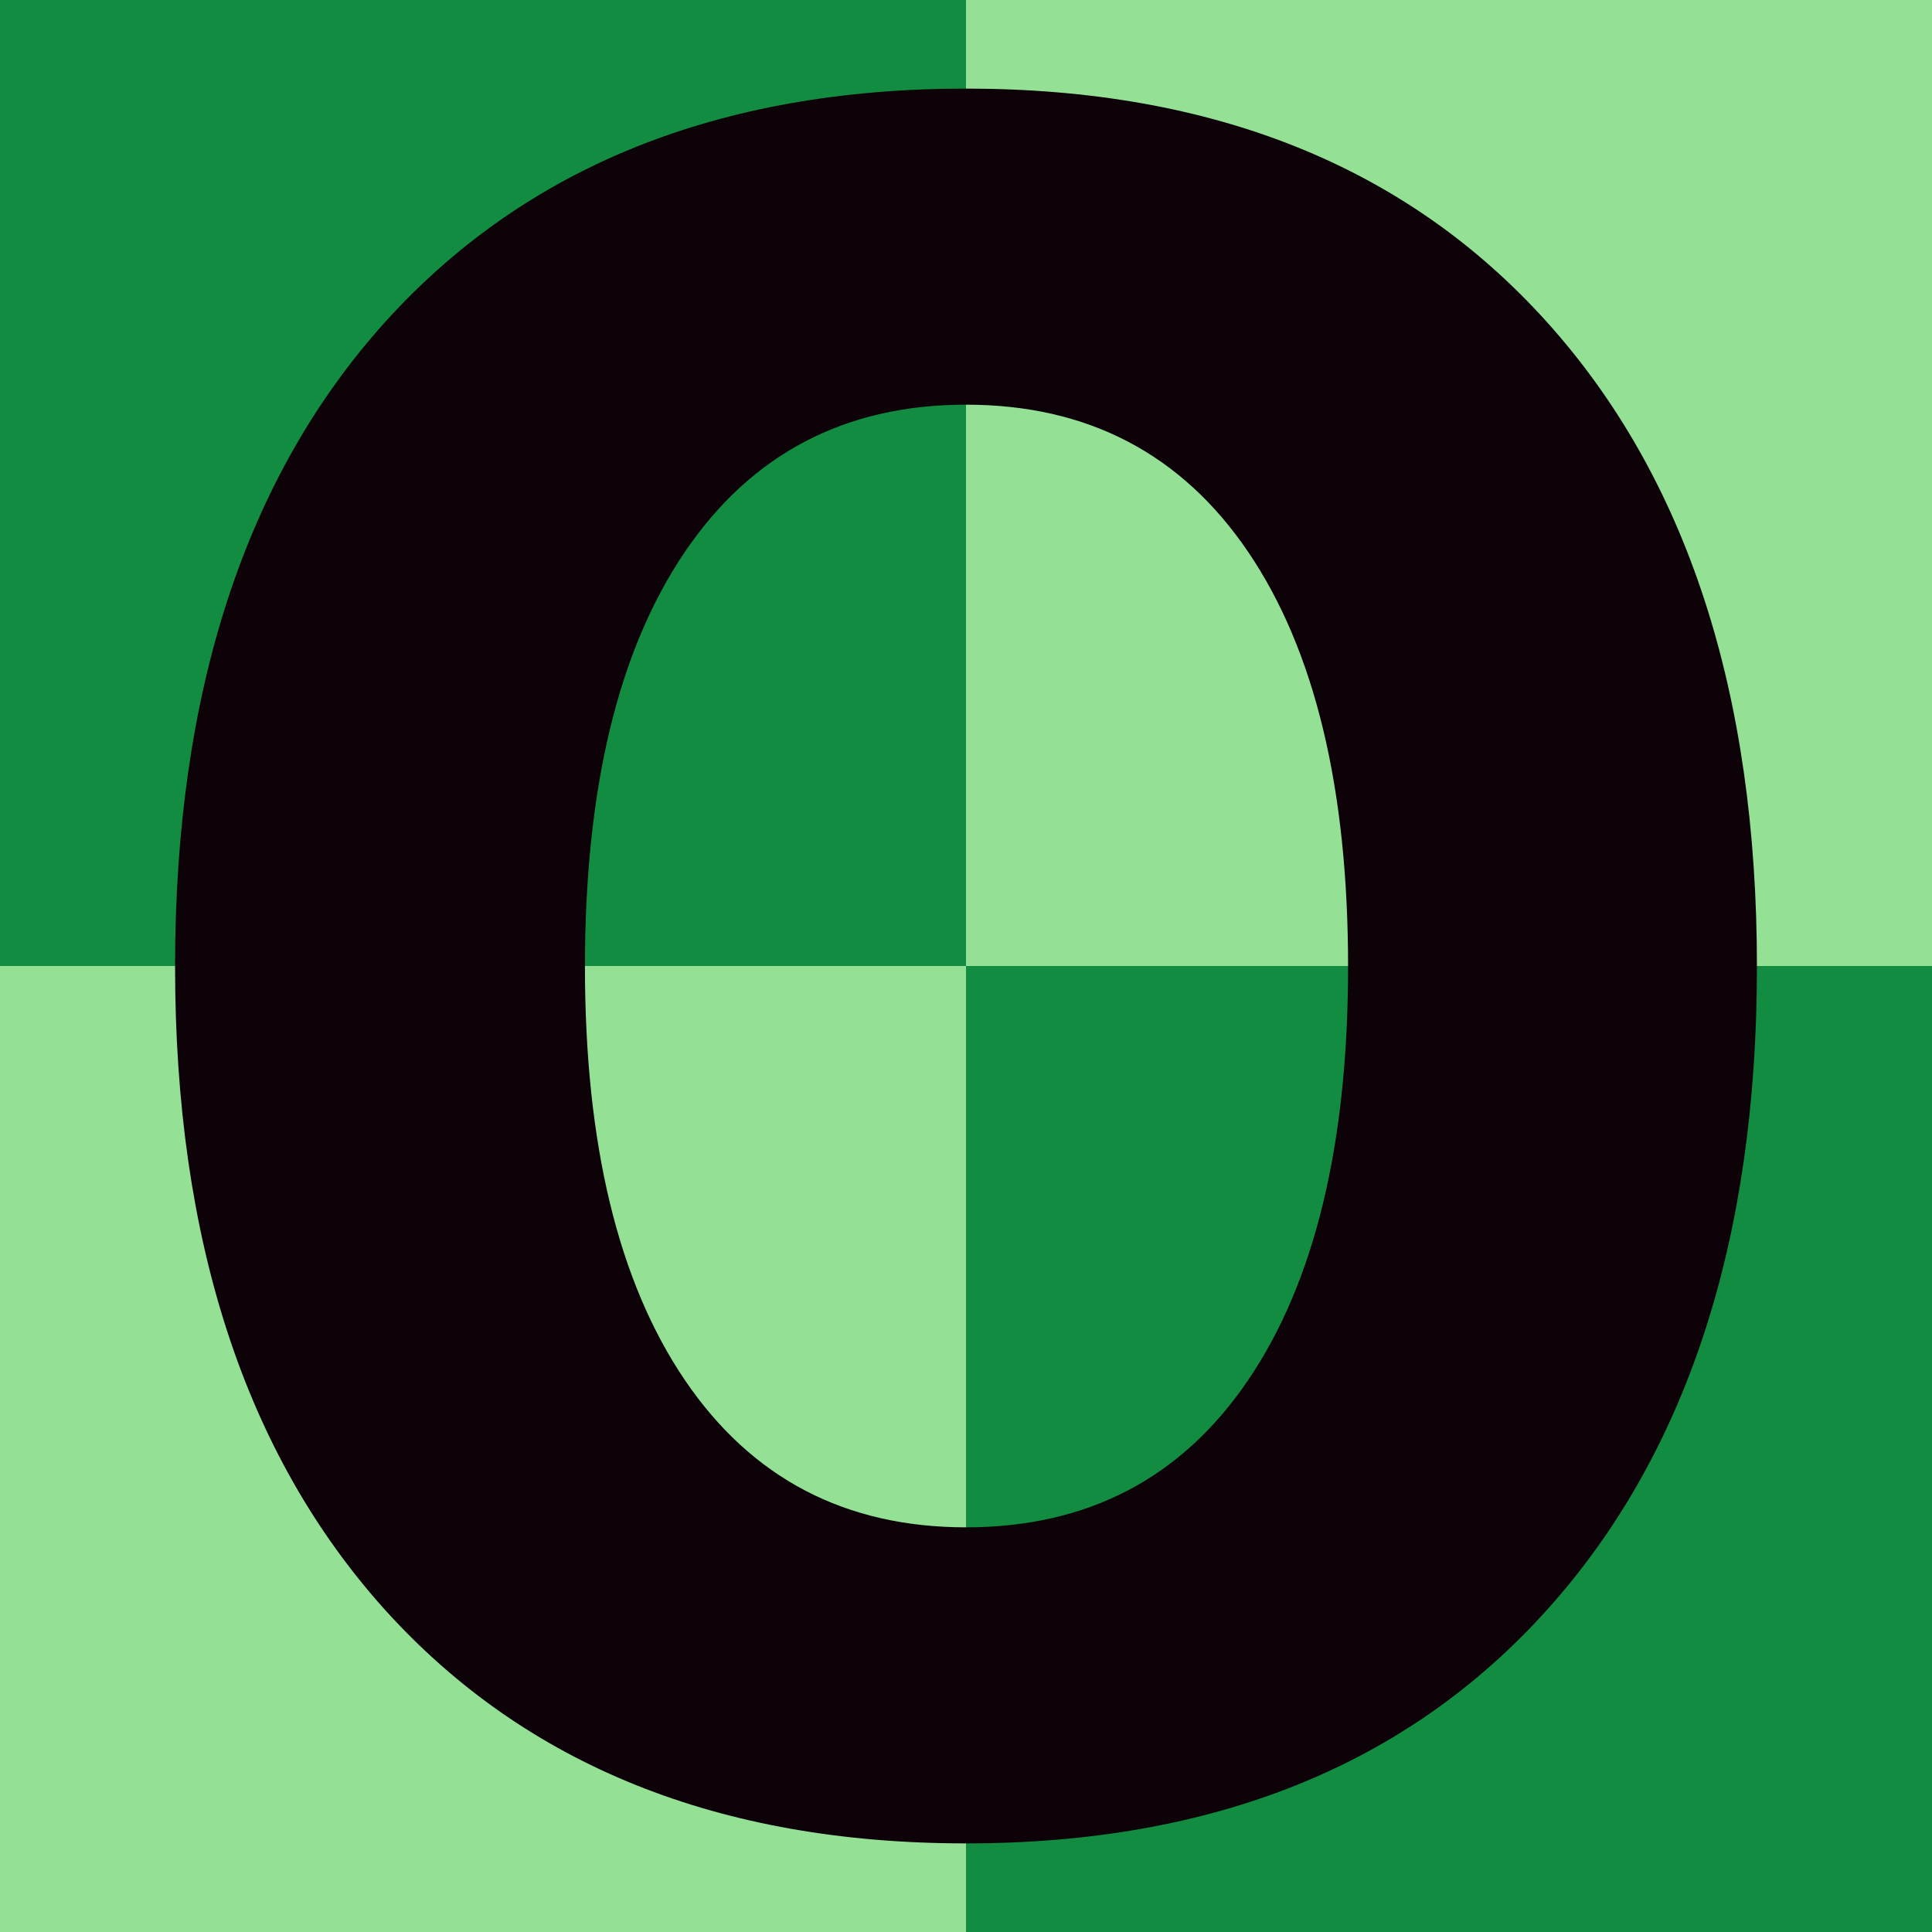
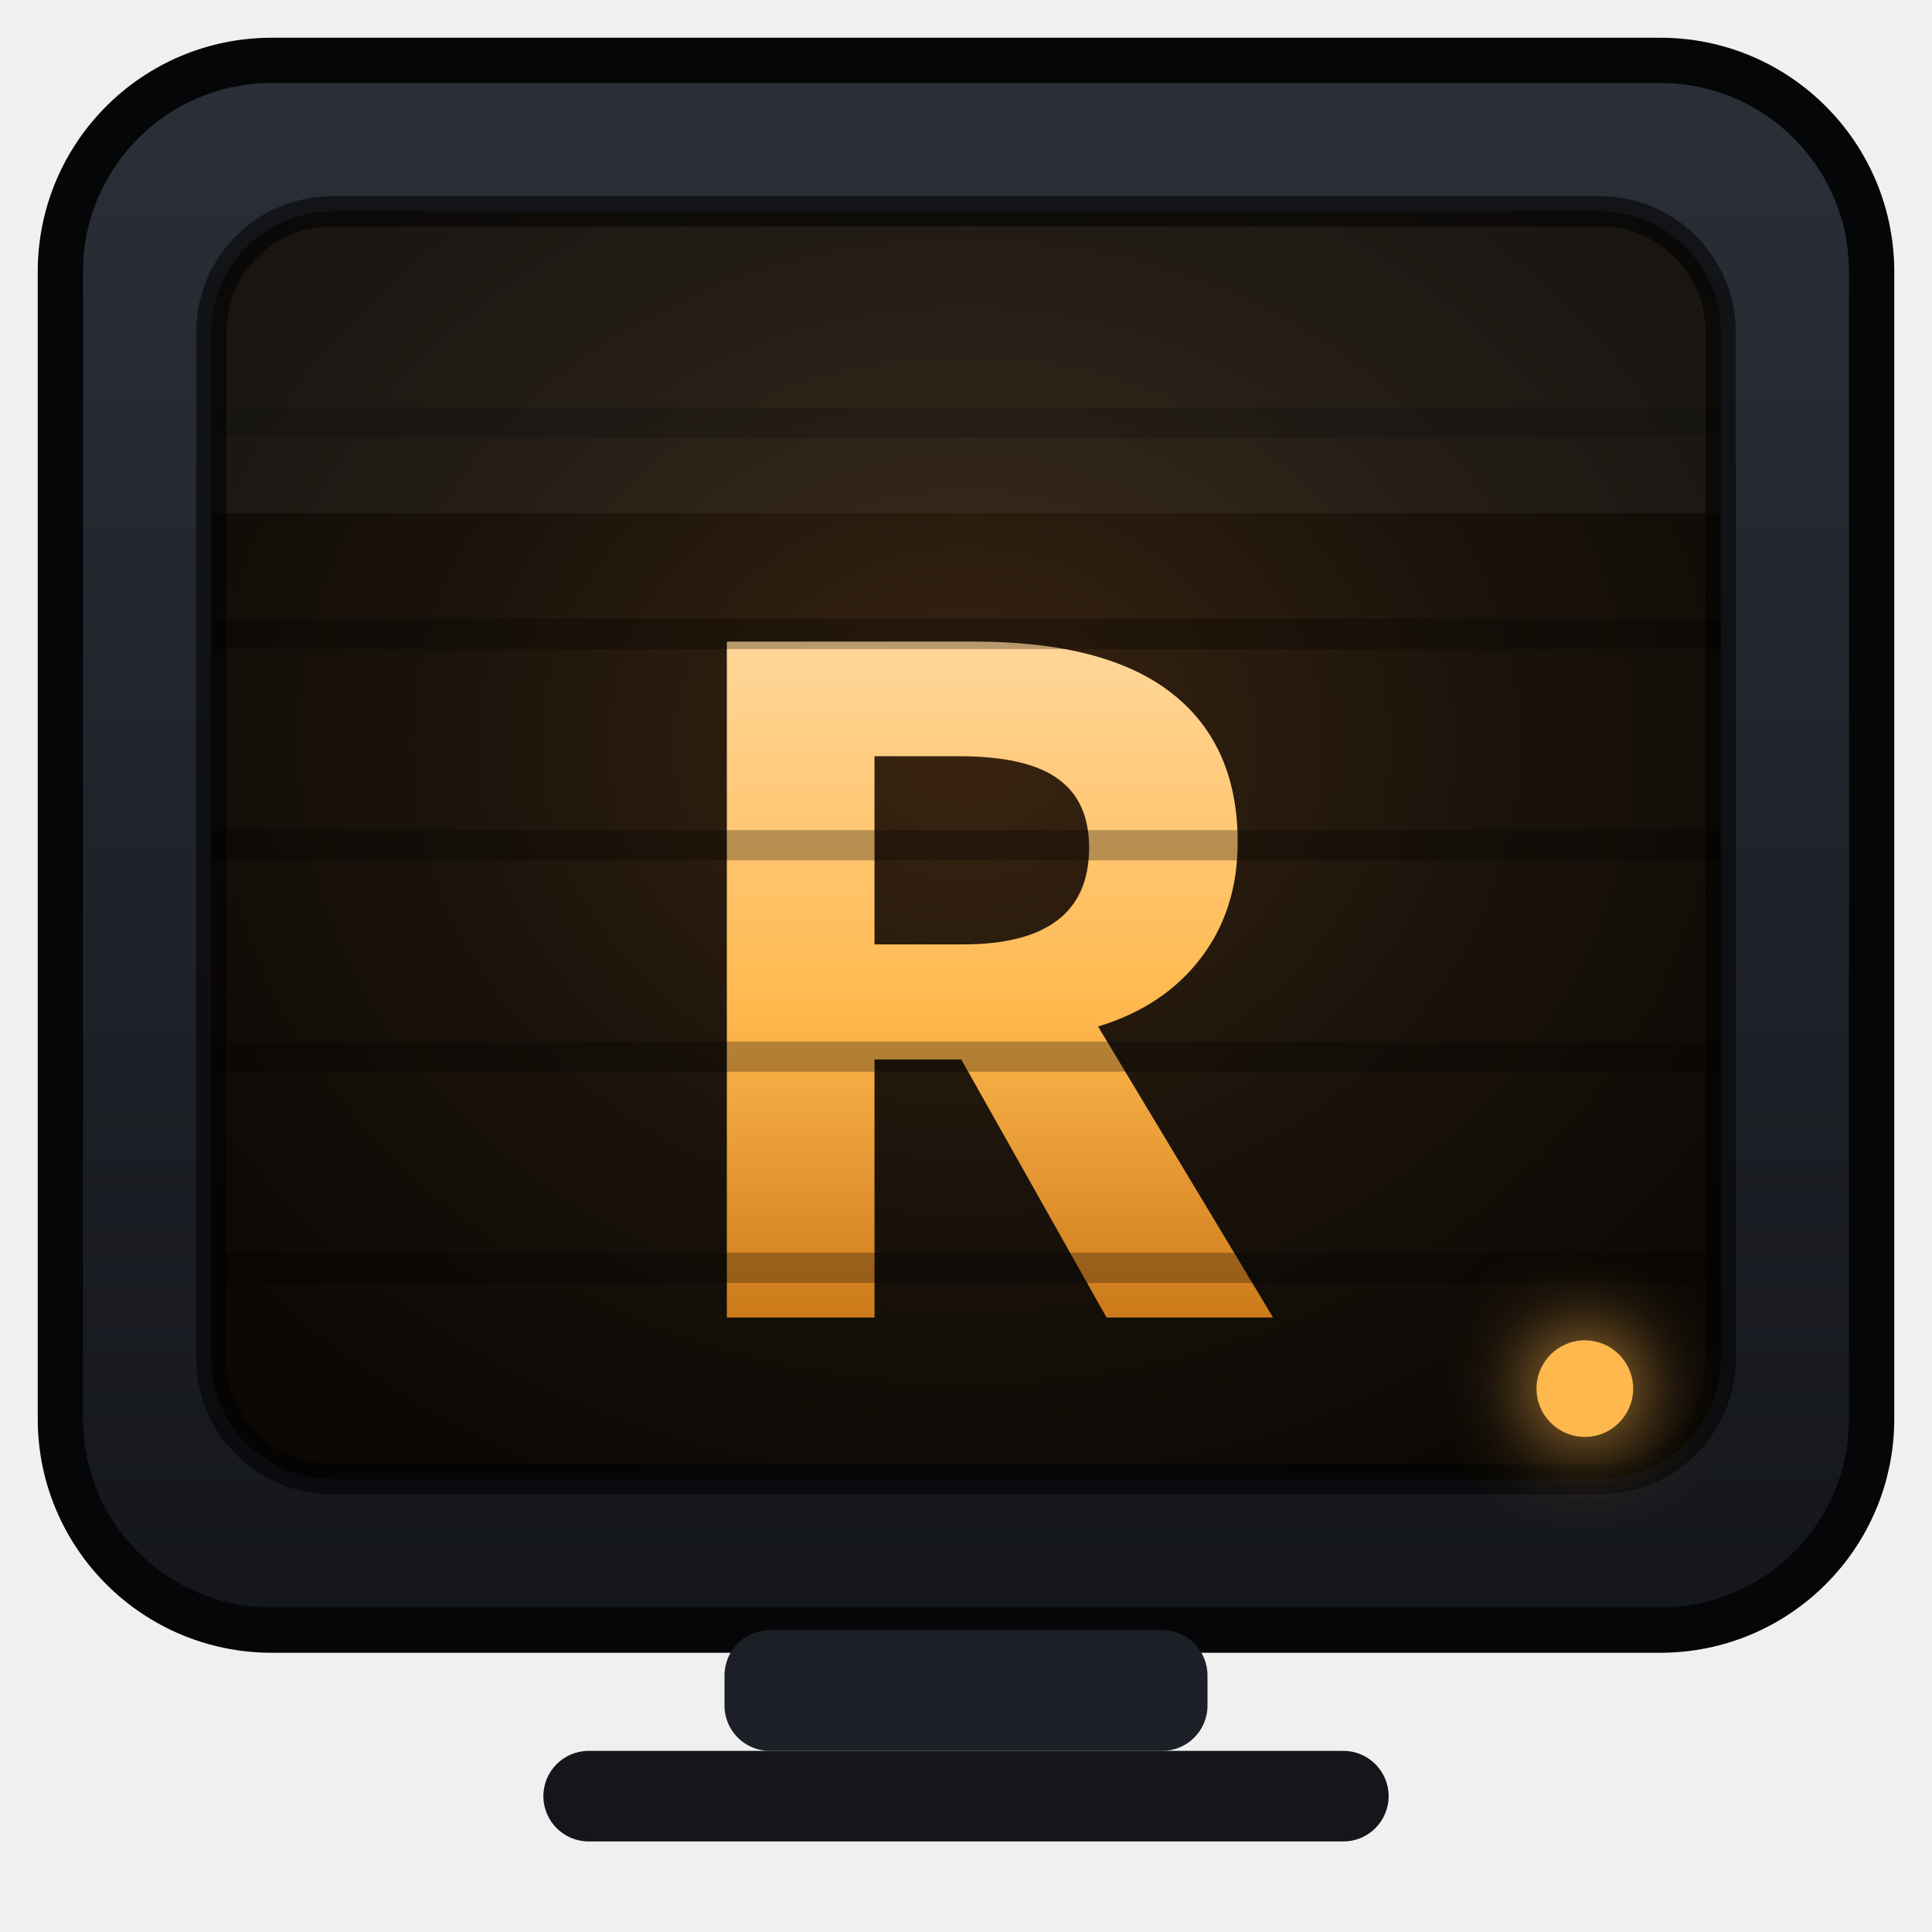
- <svg xmlns="http://www.w3.org/2000/svg" width="250mm" height="250mm" viewBox="0 0 250 250" version="1.1" id="svg8">
-   <defs id="defs2">
-     <rect x="191.061" y="167.61" width="9.315" height="28.65" id="rect853" />
-     <rect x="120.11" y="27.846" width="83.141" height="150.359" id="rect24" />
-     <rect x="113.847" y="28.873" width="68.722" height="89.834" id="rect18" />
-     <rect x="37.502" y="98.018" width="79.875" height="106.647" id="rect12" />
+ <svg xmlns="http://www.w3.org/2000/svg" viewBox="0 0 64 64">
+   <defs>
+     <radialGradient id="screenGlow" cx="50%" cy="42%" r="65%">
+       <stop offset="0%" stop-color="#3a2410" />
+       <stop offset="55%" stop-color="#1a130b" />
+       <stop offset="100%" stop-color="#0c0805" />
+     </radialGradient>
+     <linearGradient id="letterFill" x1="0%" y1="0%" x2="0%" y2="100%">
+       <stop offset="0%" stop-color="#ffd699" />
+       <stop offset="55%" stop-color="#ffb84d" />
+       <stop offset="100%" stop-color="#cc7a1a" />
+     </linearGradient>
+     <linearGradient id="bezelFill" x1="0%" y1="0%" x2="0%" y2="100%">
+       <stop offset="0%" stop-color="#2b2f38" />
+       <stop offset="100%" stop-color="#14161b" />
+     </linearGradient>
+     <filter id="ledGlow" x="-200%" y="-200%" width="500%" height="500%">
+       <feGaussianBlur stdDeviation="1.4" result="blur" />
+       <feMerge>
+         <feMergeNode in="blur" />
+         <feMergeNode in="SourceGraphic" />
+       </feMerge>
+     </filter>
+     <clipPath id="screenClip">
+       <rect x="7" y="7" width="50" height="42" rx="4" />
+     </clipPath>
  </defs>
-   <g id="layer1" transform="translate(16.1122,-26.05443)">
-     <rect style="fill:#94e196;fill-opacity:1;stroke-width:0.265" id="rect873" width="250" height="250" x="-16.112" y="26.054" />
-     <g id="g949">
-       <rect y="26.054" x="-16.112" height="125" width="125" id="rect875" style="fill:#118c40;fill-opacity:1;stroke-width:0.265" />
-       <rect style="fill:#118c40;fill-opacity:1;stroke-width:0.265" id="rect875-3" width="125" height="125" x="108.888" y="151.054" />
+   <rect x="2" y="2" width="60" height="52" rx="7" fill="url(#bezelFill)" stroke="#050608" stroke-width="1.5" />
+   <rect x="7" y="7" width="50" height="42" rx="4" fill="url(#screenGlow)" />
+   <g clip-path="url(#screenClip)">
+     <text x="32" y="34" text-anchor="middle" dominant-baseline="middle" font-family="ui-monospace, 'Courier New', Consolas, monospace" font-weight="700" font-size="34" fill="url(#letterFill)">R</text>
+     <g stroke="#000" stroke-opacity="0.28" stroke-width="1">
+       <line x1="7" y1="14" x2="57" y2="14" />
+       <line x1="7" y1="21" x2="57" y2="21" />
+       <line x1="7" y1="28" x2="57" y2="28" />
+       <line x1="7" y1="35" x2="57" y2="35" />
+       <line x1="7" y1="42" x2="57" y2="42" />
    </g>
-     <text xml:space="preserve" id="text16" style="font-style:normal;font-weight:normal;font-size:10.583px;line-height:1.25;font-family:sans-serif;white-space:pre;shape-inside:url(#rect18);fill:#000000;fill-opacity:1;stroke:none;" />
-     <path id="path860" style="font-style:normal;font-variant:normal;font-weight:bold;font-stretch:normal;font-size:88.194px;line-height:1.25;font-family:sans-serif;-inkscape-font-specification:'sans-serif Bold';white-space:pre;fill:#0d0208;fill-opacity:1;stroke:none;stroke-width:3.246" d="m 108.888,78.419 q -23.454,0 -36.381,19.057 -12.927,19.057 -12.927,53.652 0,34.449 12.927,53.505 12.927,19.057 36.381,19.057 23.588,0 36.514,-19.057 12.927,-19.057 12.927,-53.505 0,-34.595 -12.927,-53.652 -12.927,-19.057 -36.514,-19.057 z m 0,-40.899 q 47.975,0 75.161,30.198 27.186,30.198 27.186,83.41 0,53.066 -27.186,83.263 -27.186,30.198 -75.161,30.198 -47.842,0 -75.161,-30.198 Q 6.541,204.193 6.541,151.128 6.541,97.915 33.727,67.718 61.046,37.52 108.888,37.52 Z" />
-     <path id="path863" style="font-style:normal;font-variant:normal;font-weight:bold;font-stretch:normal;font-size:105.833px;line-height:1.25;font-family:sans-serif;-inkscape-font-specification:'sans-serif Bold';white-space:pre;fill:#008f11;fill-opacity:1;stroke:none;stroke-width:2.063" d="m -87.315,146.283 q 9.702,0 14.712,-4.264 5.011,-4.264 5.011,-12.58 0,-8.209 -5.011,-12.473 -5.011,-4.371 -14.712,-4.371 h -22.708 v 33.689 z m 1.386,69.617 q 12.367,0 18.55,-5.224 6.29,-5.224 6.29,-15.778 0,-10.341 -6.183,-15.459 -6.183,-5.224 -18.657,-5.224 h -24.094 v 41.685 z m 38.167,-57.25 q 13.22,3.838 20.469,14.179 7.25,10.341 7.25,25.373 0,23.028 -15.565,34.329 -15.565,11.301 -47.335,11.301 H -151.069 V 84.662 h 61.621 q 33.156,0 47.975,10.021 14.926,10.021 14.926,32.09 0,11.621 -5.437,19.83 -5.437,8.102 -15.778,12.047 z" />
-     <text xml:space="preserve" id="text851" style="font-style:normal;font-weight:normal;font-size:10.583px;line-height:1.25;font-family:sans-serif;white-space:pre;shape-inside:url(#rect853);fill:#000000;fill-opacity:1;stroke:none;" />
+     <rect x="7" y="7" width="50" height="10" fill="#fff" fill-opacity="0.05" />
  </g>
+   <rect x="7" y="7" width="50" height="42" rx="4" fill="none" stroke="#000" stroke-opacity="0.55" stroke-width="1" />
+   <rect x="24" y="54" width="16" height="4" rx="1.5" fill="#1c1f26" />
+   <rect x="18" y="58" width="28" height="3" rx="1.5" fill="#14161b" />
+   <circle cx="52.5" cy="46" r="1.6" fill="#ffb84d" filter="url(#ledGlow)" />
</svg>
